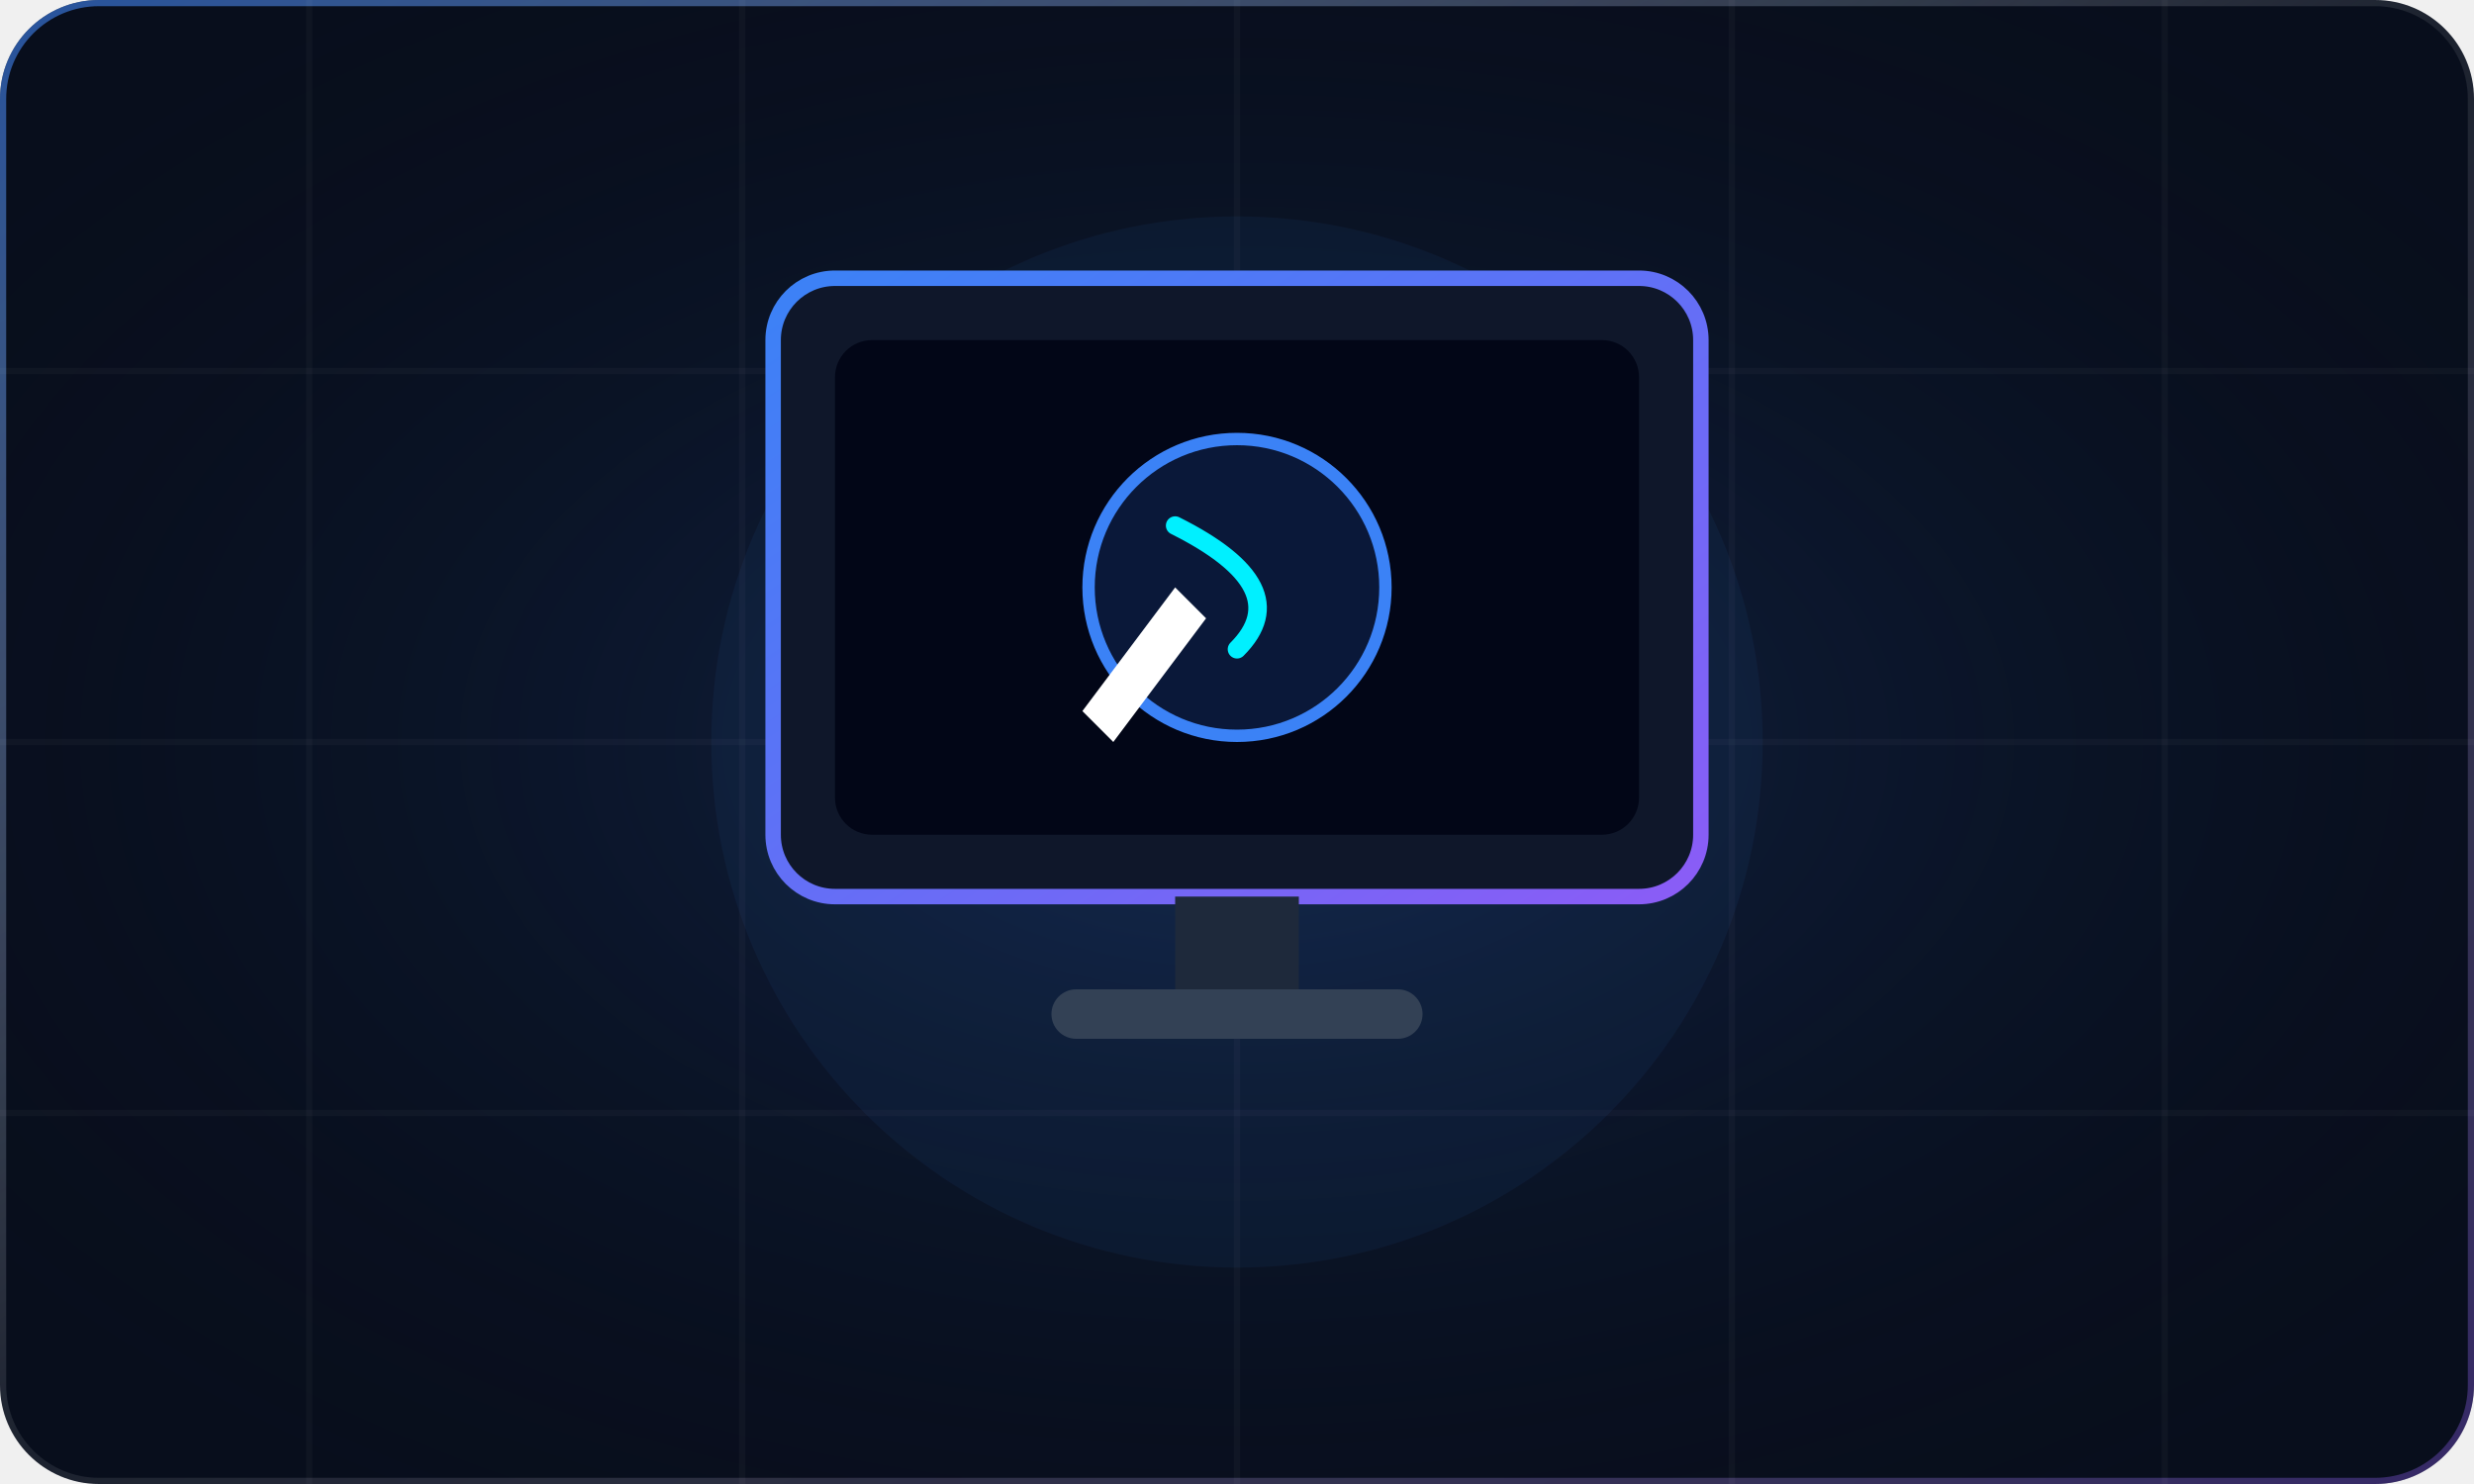
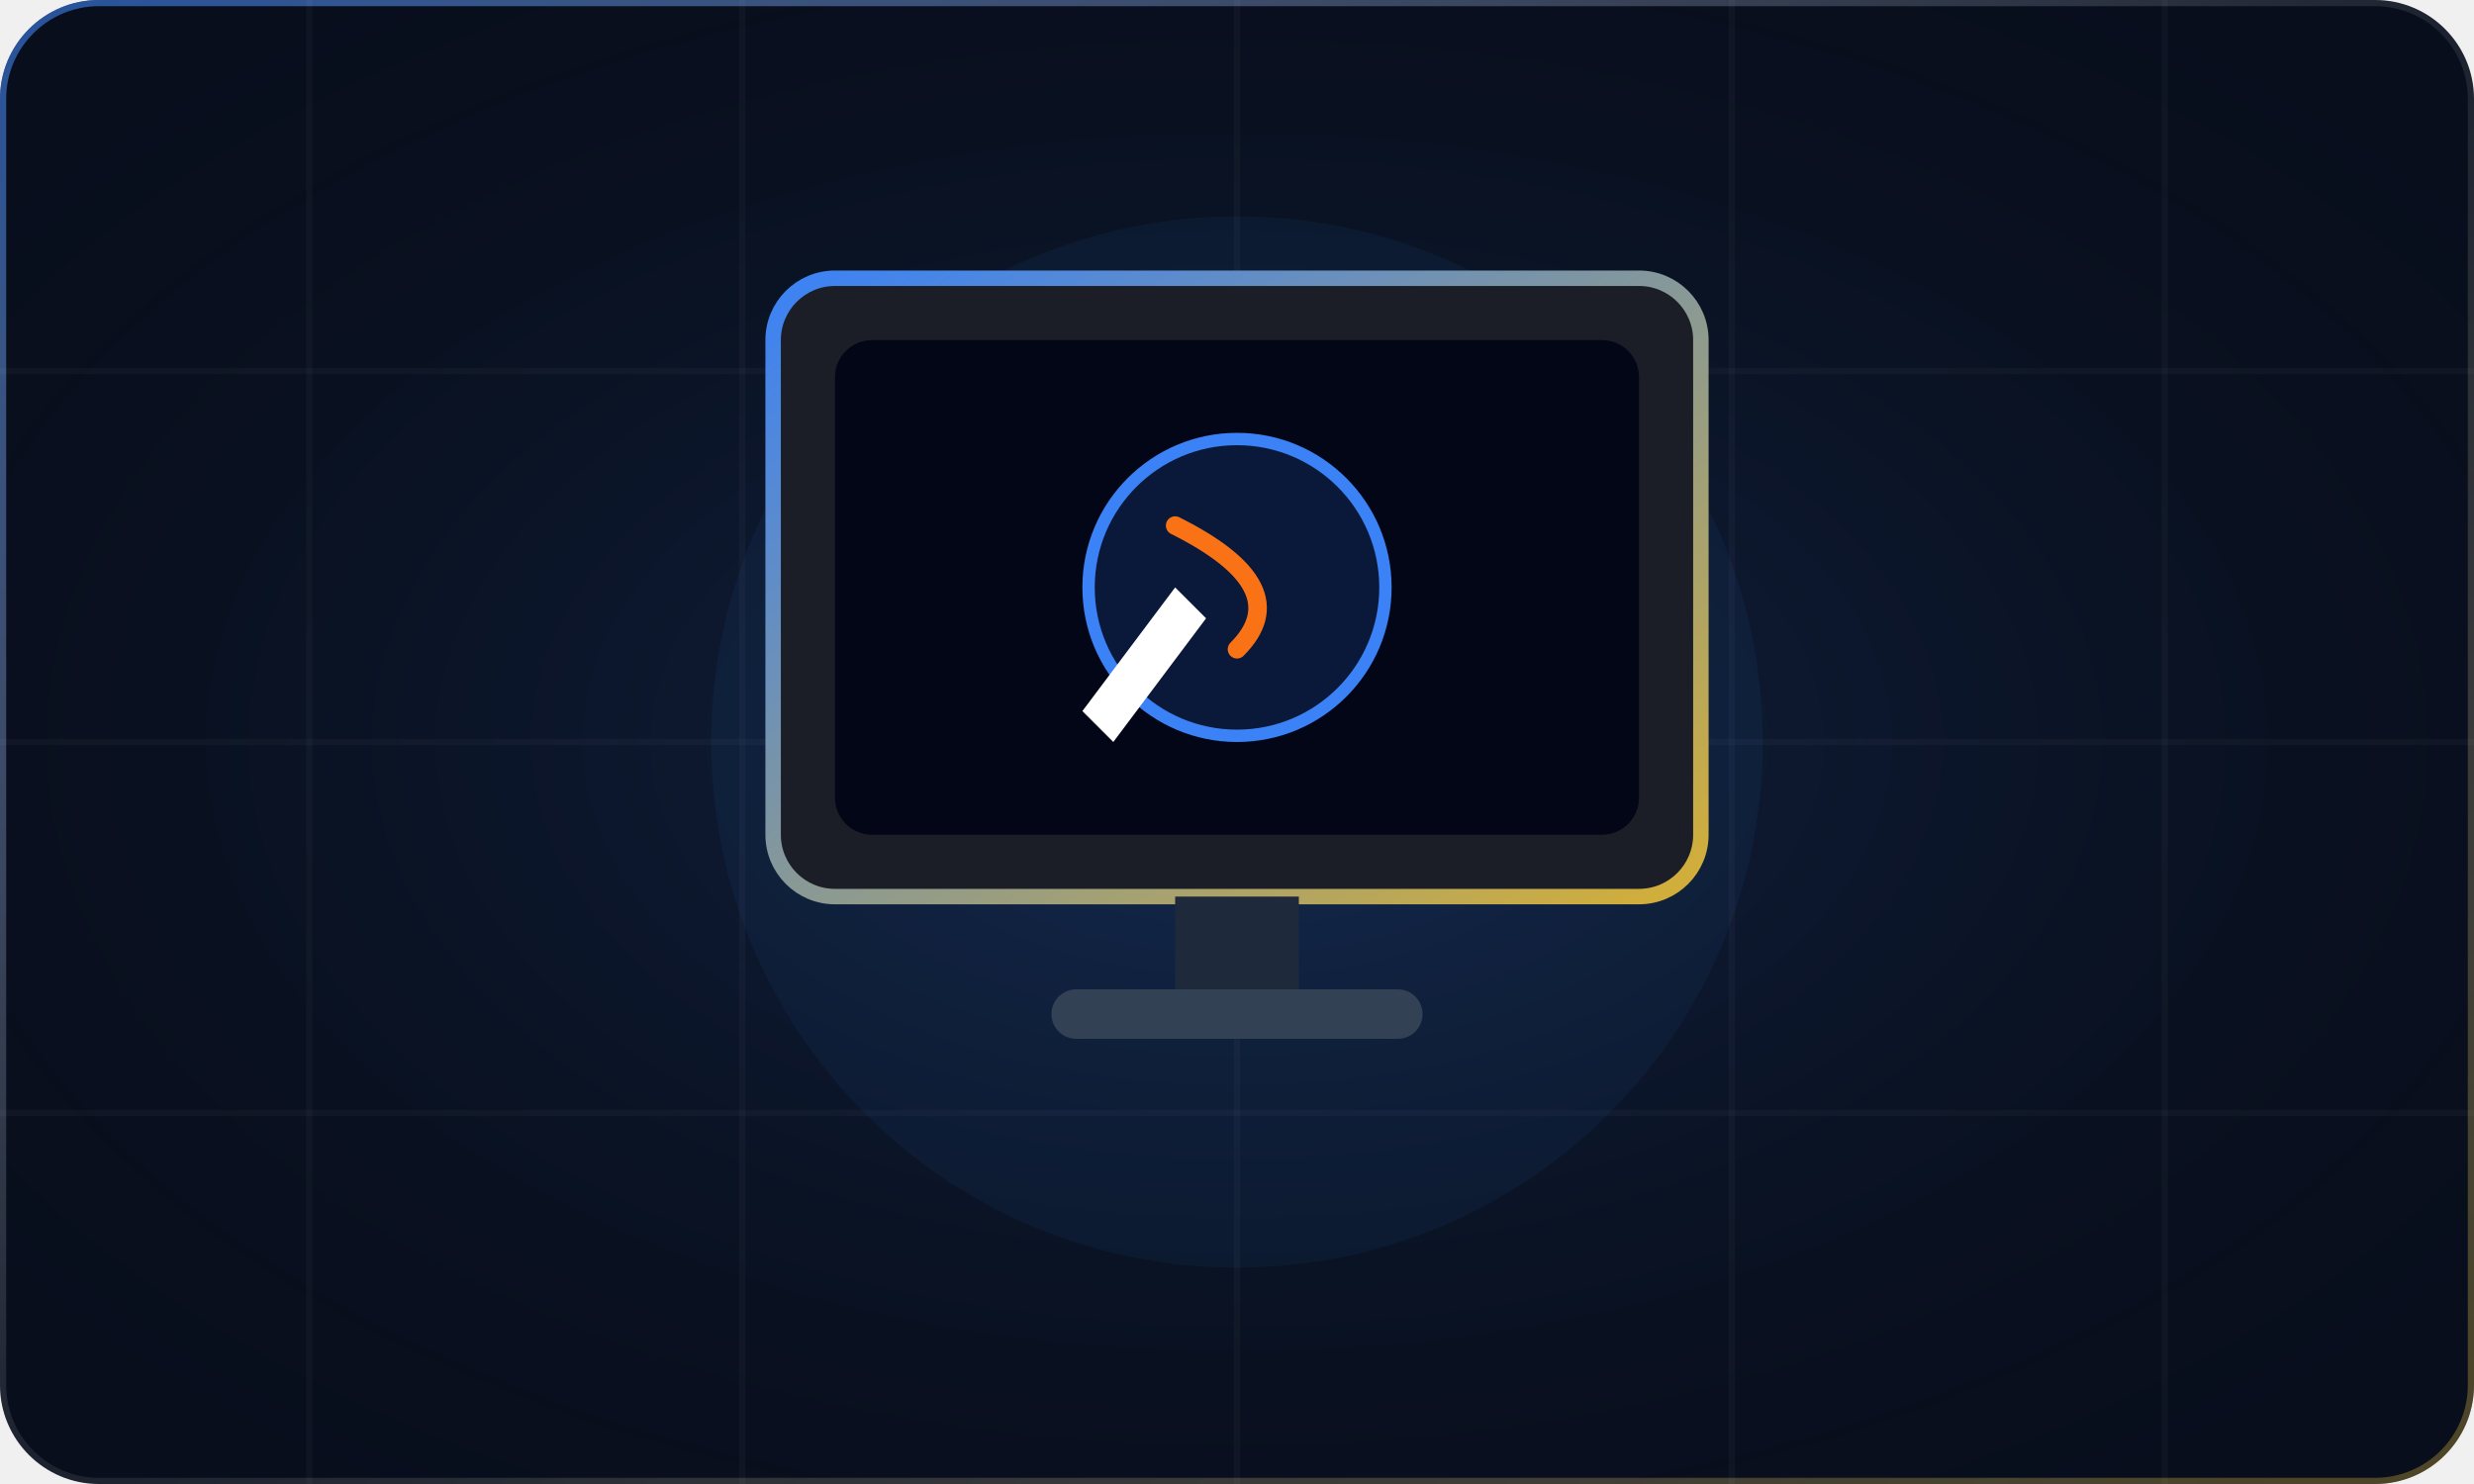
<svg xmlns="http://www.w3.org/2000/svg" viewBox="0 0 400 240" width="400" height="240" fill="none">
  <defs>
    <radialGradient id="bgGlow" cx="50%" cy="50%" r="65%">
      <stop offset="0%" stop-color="#3b82f6" stop-opacity="0.2" />
-       <stop offset="100%" stop-color="#060913" stop-opacity="0" />
+       <stop offset="100%" stop-color="#0f1115" stop-opacity="0" />
    </radialGradient>
    <linearGradient id="borderGrad" x1="0%" y1="0%" x2="100%" y2="100%">
      <stop offset="0%" stop-color="#3b82f6" stop-opacity="0.6" />
      <stop offset="50%" stop-color="rgba(255,255,255,0.08)" />
-       <stop offset="100%" stop-color="#8b5cf6" stop-opacity="0.35" />
+       <stop offset="100%" stop-color="#d4af37" stop-opacity="0.35" />
    </linearGradient>
    <linearGradient id="accentGrad" x1="0%" y1="0%" x2="100%" y2="100%">
      <stop offset="0%" stop-color="#3b82f6" />
-       <stop offset="100%" stop-color="#8b5cf6" />
+       <stop offset="100%" stop-color="#d4af37" />
    </linearGradient>
    <filter id="glow" x="-20%" y="-20%" width="140%" height="140%">
      <feGaussianBlur stdDeviation="3.5" result="b" />
      <feComposite in="SourceGraphic" in2="b" operator="over" />
    </filter>
  </defs>
  <rect width="400" height="240" rx="16" fill="#080e1c" />
  <rect width="400" height="240" rx="16" fill="url(#bgGlow)" />
  <rect x="0.5" y="0.5" width="399" height="239" rx="15.5" stroke="url(#borderGrad)" stroke-width="1" />
  <g stroke="rgba(255,255,255,0.03)" stroke-width="1">
    <line x1="50" y1="0" x2="50" y2="240" />
    <line x1="120" y1="0" x2="120" y2="240" />
    <line x1="200" y1="0" x2="200" y2="240" />
    <line x1="280" y1="0" x2="280" y2="240" />
    <line x1="350" y1="0" x2="350" y2="240" />
    <line x1="0" y1="60" x2="400" y2="60" />
    <line x1="0" y1="120" x2="400" y2="120" />
    <line x1="0" y1="180" x2="400" y2="180" />
  </g>
  <circle cx="200" cy="120" r="85" fill="#3b82f6" opacity="0.06" />
  <g transform="translate(115, 30)">
-     <rect x="10" y="15" width="150" height="100" rx="10" fill="#0f172a" stroke="url(#accentGrad)" stroke-width="2.5" />
+     <rect x="10" y="15" width="150" height="100" rx="10" fill="#1b1e26" stroke="url(#accentGrad)" stroke-width="2.5" />
    <rect x="20" y="25" width="130" height="80" rx="6" fill="#020617" />
    <circle cx="85" cy="65" r="24" fill="rgba(59,130,246,0.15)" stroke="#3b82f6" stroke-width="2" />
-     <path d="M75 55 Q 95 65, 85 75" stroke="#00f0ff" stroke-width="3" stroke-linecap="round" fill="none" />
+     <path d="M75 55 Q 95 65, 85 75" stroke="#f97316" stroke-width="3" stroke-linecap="round" fill="none" />
    <polygon points="60,85 75,65 80,70 65,90" fill="#ffffff" />
    <rect x="75" y="115" width="20" height="15" fill="#1e293b" />
    <rect x="55" y="130" width="60" height="8" rx="4" fill="#334155" />
  </g>
</svg>
